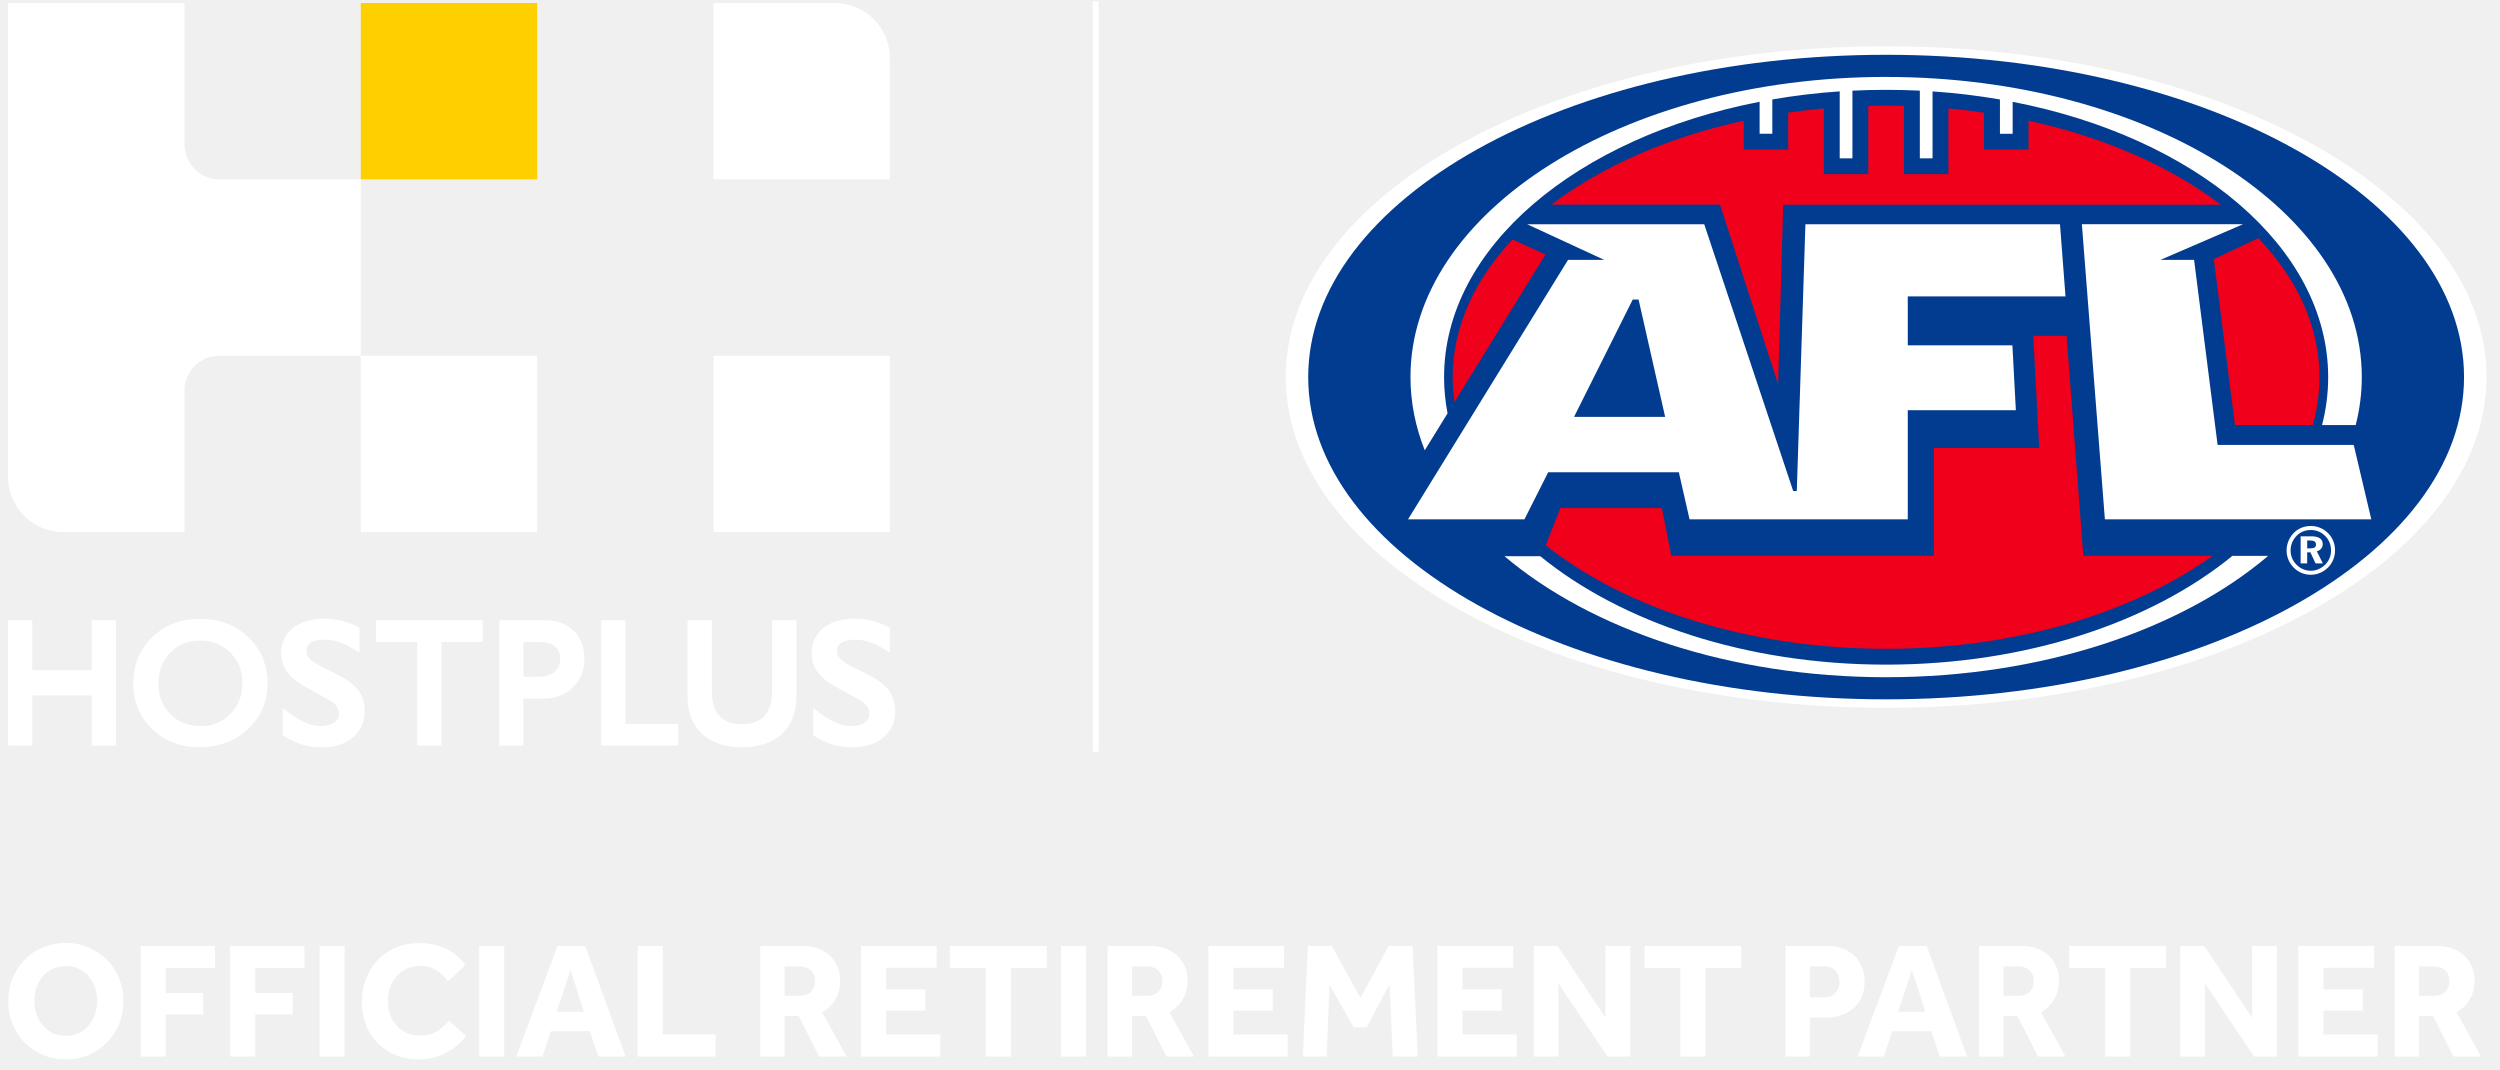
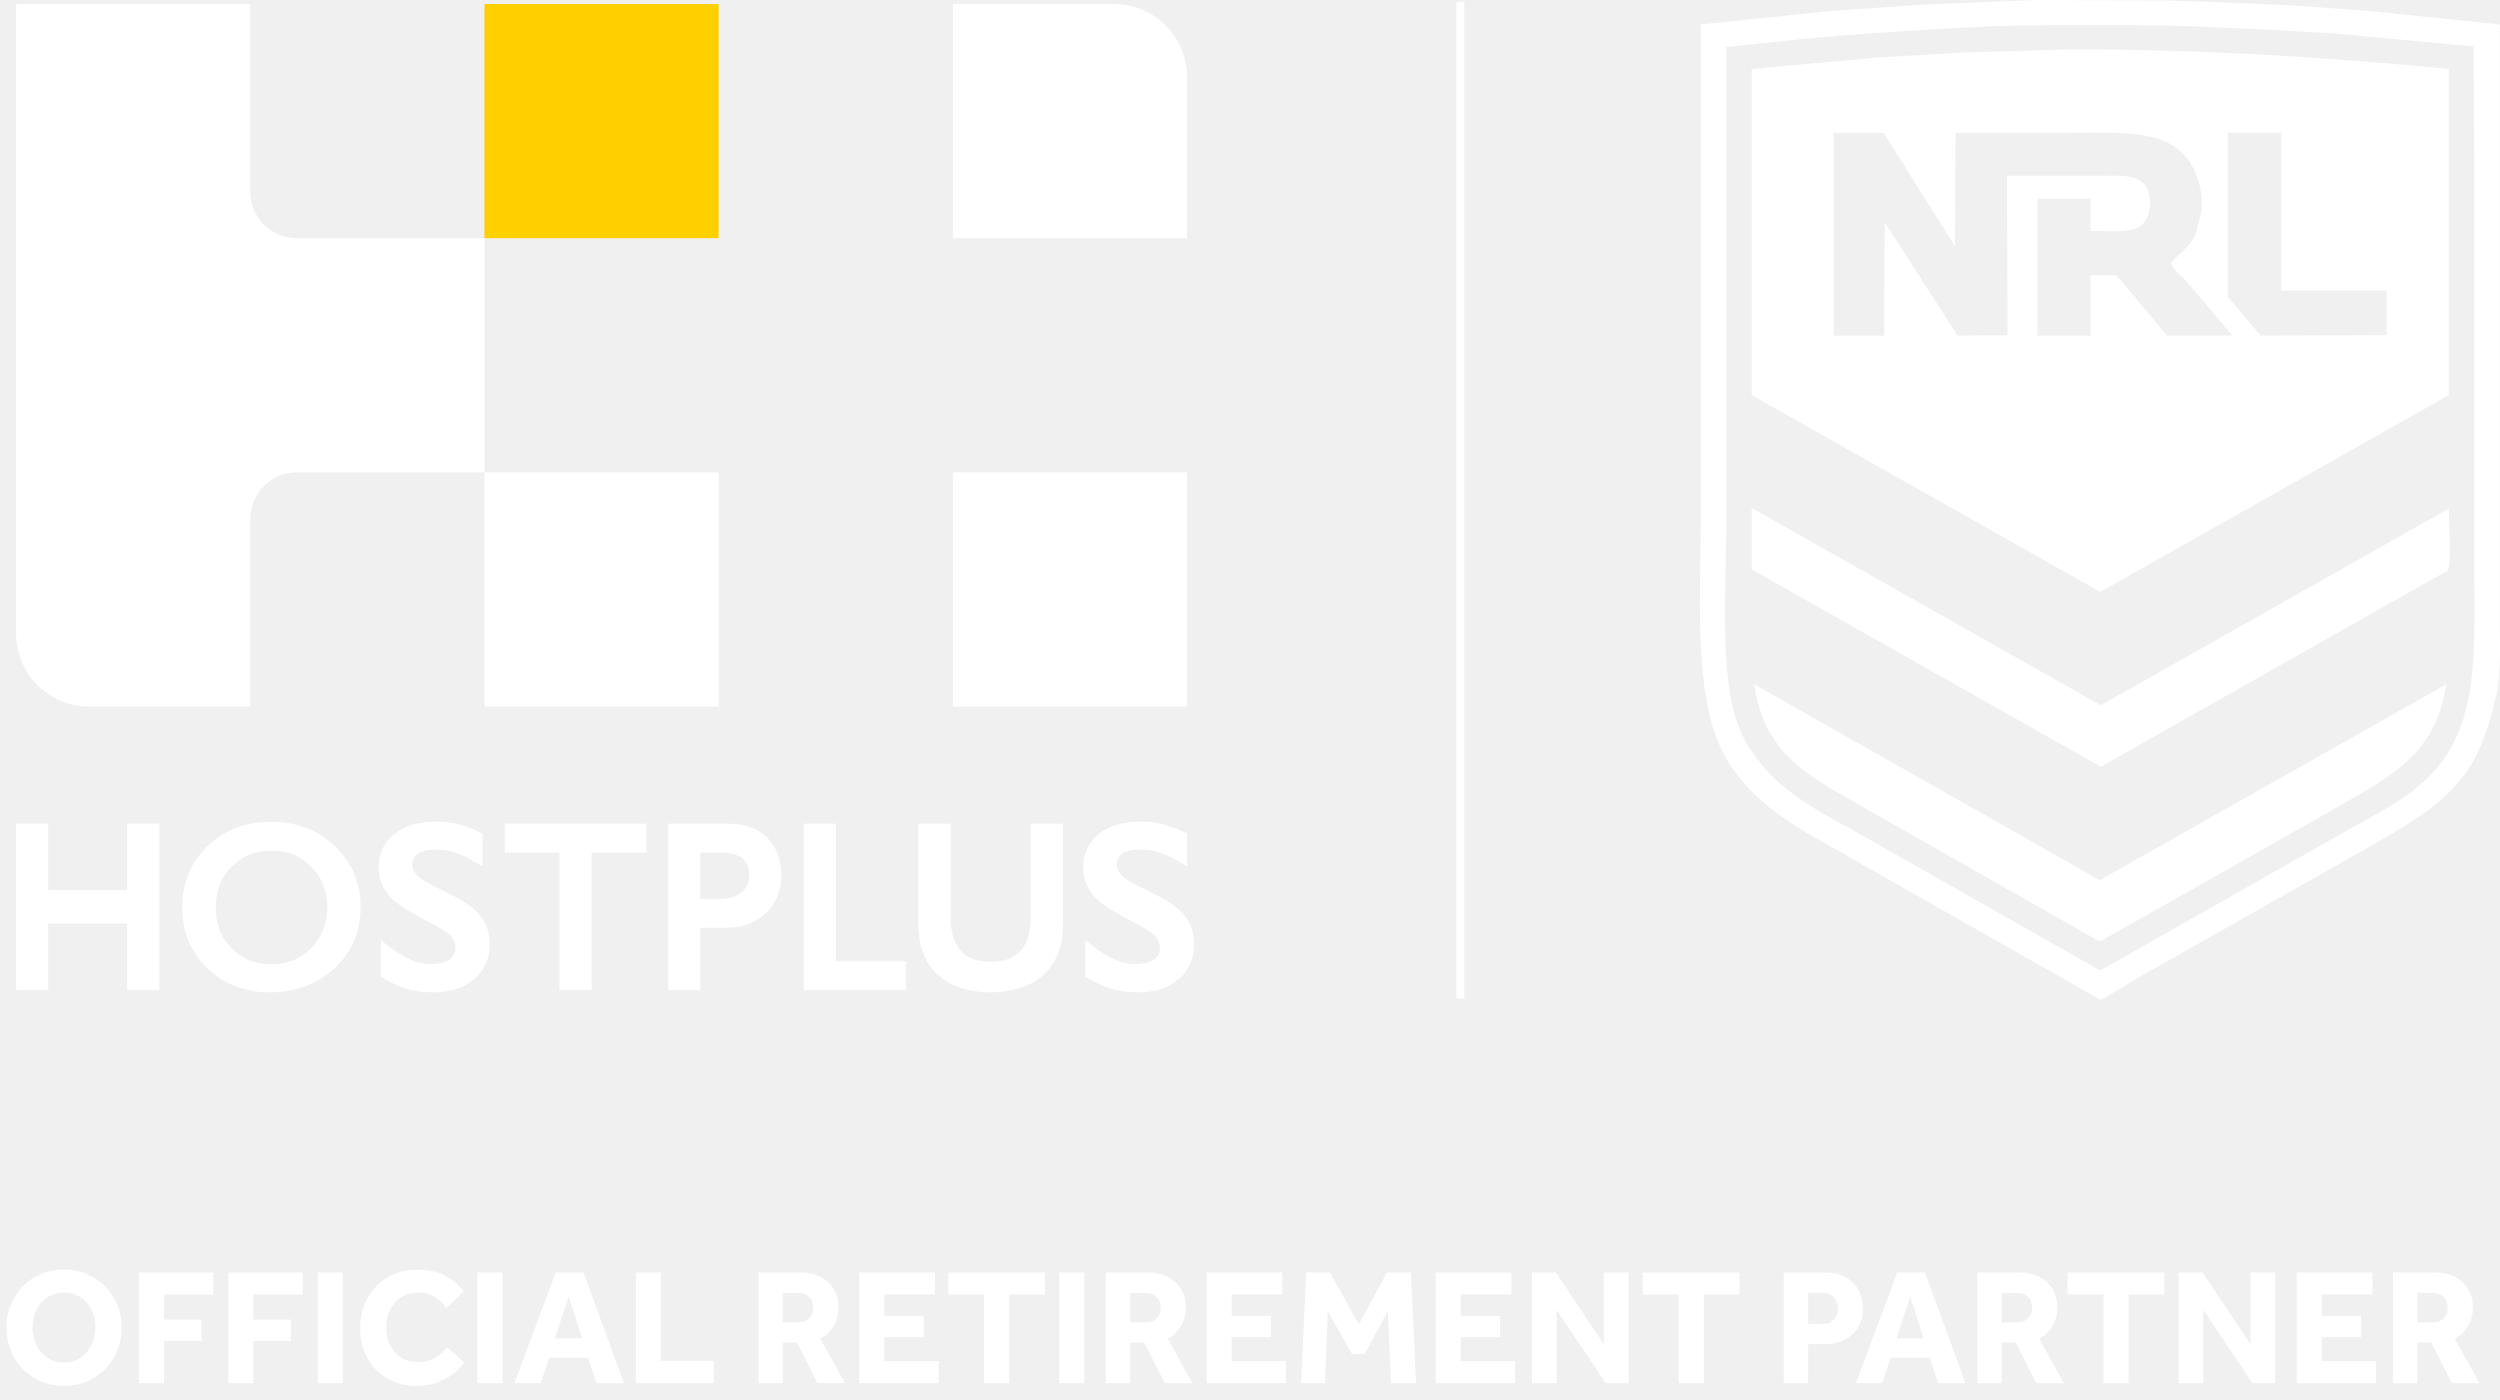
- <svg xmlns="http://www.w3.org/2000/svg" width="166" height="71" viewBox="0 0 166 71" fill="none">
-   <path d="M59.087 3.856V11.909H47.377V0.199H55.431C57.448 0.199 59.087 1.838 59.087 3.856Z" fill="white" />
-   <path d="M59.087 23.619H47.377V35.329H59.087V23.619Z" fill="white" />
-   <path d="M35.667 0.199H23.957V11.909H35.667V0.199Z" fill="#FFD000" />
-   <path d="M12.247 9.585V0.199H0.537V31.673C0.537 33.691 2.176 35.33 4.193 35.33H12.247V25.944C12.247 24.66 13.287 23.619 14.571 23.619H23.957V11.909H14.571C13.287 11.909 12.247 10.869 12.247 9.585Z" fill="white" />
-   <path d="M35.667 23.619H23.957V35.329H35.667V23.619Z" fill="white" />
-   <path d="M13.303 48.214C12.499 48.214 11.845 47.954 11.309 47.41C10.781 46.874 10.521 46.212 10.521 45.393C10.521 44.573 10.773 43.872 11.309 43.336C11.837 42.792 12.507 42.532 13.334 42.532C14.122 42.532 14.768 42.8 15.304 43.344C15.84 43.888 16.1 44.542 16.1 45.346C16.1 46.149 15.84 46.843 15.304 47.395C14.768 47.946 14.114 48.214 13.303 48.214ZM16.479 42.304C15.627 41.492 14.556 41.09 13.287 41.09C12.018 41.09 10.947 41.5 10.111 42.304C9.276 43.115 8.85 44.156 8.85 45.385C8.85 46.614 9.276 47.607 10.103 48.411C10.931 49.207 11.987 49.617 13.224 49.617C14.461 49.617 15.604 49.215 16.463 48.411C17.322 47.607 17.763 46.583 17.763 45.361C17.763 44.14 17.329 43.115 16.479 42.304ZM51.27 41.185V45.842C51.27 47.174 50.758 48.088 49.268 48.088C47.779 48.088 47.267 47.174 47.267 45.842V41.185H45.651V46.189C45.651 48.647 47.314 49.617 49.268 49.617C51.223 49.617 52.885 48.655 52.885 46.189V41.185H51.27ZM41.53 41.185V48.064H45.029V49.506H39.922V41.185H41.53ZM35.722 44.944C36.518 44.944 37.196 44.573 37.196 43.785C37.196 42.997 36.739 42.627 35.722 42.627H34.753V44.944H35.722ZM36.179 41.185C37.929 41.185 38.803 42.319 38.803 43.777C38.803 45.235 37.716 46.386 36.116 46.386H34.753V49.506H33.145V41.185H36.179ZM32.05 41.185V42.627H29.315V49.506H27.708V42.627H24.973V41.185H32.05ZM56.747 41.075C57.558 41.075 58.339 41.279 59.087 41.681V43.32C58.22 42.8 57.645 42.477 56.77 42.477C55.896 42.477 55.596 42.777 55.573 43.186C55.549 43.502 55.746 43.77 56.164 44.038C56.282 44.116 56.723 44.345 57.511 44.731C58.181 45.062 58.685 45.409 58.985 45.803C59.284 46.197 59.442 46.669 59.442 47.221C59.442 47.938 59.182 48.514 58.669 48.955C58.157 49.396 57.487 49.617 56.668 49.617C56.14 49.617 55.675 49.562 55.297 49.443C54.911 49.325 54.485 49.128 54.004 48.837V47.008C54.895 47.749 55.706 48.206 56.495 48.206C57.235 48.206 57.732 47.922 57.732 47.418C57.732 47.079 57.574 46.772 57.164 46.528C56.825 46.323 56.376 46.094 55.848 45.803C55.218 45.456 54.706 45.141 54.383 44.739C54.06 44.337 53.894 43.896 53.894 43.376C53.894 42.674 54.154 42.123 54.674 41.705C55.194 41.287 55.88 41.082 56.739 41.082M21.522 41.075C22.334 41.075 23.114 41.279 23.862 41.681V43.32C23.003 42.8 22.42 42.477 21.546 42.477C20.671 42.477 20.371 42.777 20.348 43.186C20.324 43.502 20.521 43.77 20.939 44.038C21.057 44.116 21.498 44.345 22.286 44.731C22.956 45.062 23.46 45.409 23.768 45.803C24.067 46.197 24.217 46.669 24.217 47.221C24.217 47.938 23.957 48.514 23.445 48.955C22.932 49.396 22.263 49.617 21.443 49.617C20.907 49.617 20.45 49.562 20.072 49.443C19.694 49.325 19.26 49.128 18.779 48.837V47.008C19.67 47.749 20.482 48.206 21.27 48.206C22.01 48.206 22.507 47.922 22.507 47.418C22.507 47.079 22.357 46.772 21.939 46.528C21.601 46.323 21.151 46.094 20.623 45.803C19.993 45.456 19.481 45.141 19.158 44.739C18.835 44.337 18.669 43.896 18.669 43.376C18.669 42.674 18.929 42.123 19.449 41.705C19.969 41.287 20.655 41.082 21.514 41.082M2.144 41.185V44.502H6.092V41.185H7.7V49.506H6.092V46.181H2.144V49.506H0.537V41.185H2.144Z" fill="white" />
-   <line x1="72.752" y1="0.085" x2="72.752" y2="49.915" stroke="white" stroke-width="0.399" />
-   <g clip-path="url(#clip0_15675_25384)">
-     <path d="M125.238 46.998C147.254 46.998 165.102 37.165 165.102 25.036C165.102 12.907 147.254 3.075 125.238 3.075C103.221 3.075 85.373 12.907 85.373 25.036C85.373 37.165 103.221 46.998 125.238 46.998Z" fill="white" />
-     <path d="M86.865 25.036C86.865 13.218 104.045 3.638 125.238 3.638C146.431 3.638 163.612 13.218 163.612 25.036C163.612 36.855 146.431 46.436 125.238 46.436C104.045 46.436 86.865 36.855 86.865 25.036Z" fill="#023C91" />
-     <path d="M128.412 36.904H110.975L110.346 33.735H103.611L102.635 36.207C107.904 40.393 116.069 43.081 125.237 43.081C133.881 43.081 141.632 40.691 146.907 36.909H138.333L137.222 22.301H135.009L135.403 29.749H128.412V36.903V36.904Z" fill="#F0001B" />
-     <path d="M103.022 13.586H114.209L118.068 25.515L118.404 13.593H147.461C144.136 11.063 139.732 9.112 134.692 8.013V9.937H131.739V7.48C130.961 7.367 130.173 7.275 129.373 7.201V11.564H126.421V7.033C126.027 7.023 125.634 7.016 125.238 7.016C124.842 7.016 124.448 7.023 124.056 7.033V11.564H121.103V7.201C120.304 7.275 119.515 7.366 118.737 7.48V9.937H115.784V8.013C110.747 9.112 106.348 11.059 103.023 13.586H103.022Z" fill="#F0001B" />
-     <path d="M146.998 17.208L148.4 28.222H153.567C153.861 27.193 154.013 26.132 154.013 25.048C154.013 21.672 152.532 18.514 149.956 15.812L146.998 17.207V17.208Z" fill="#F0001B" />
-     <path d="M102.62 16.902L100.432 15.902C97.909 18.584 96.46 21.71 96.46 25.048C96.46 25.604 96.501 26.151 96.579 26.695L102.619 16.902H102.62Z" fill="#F0001B" />
-     <path d="M157.456 34.485H139.765L138.236 14.886H148.94L143.452 17.256H145.687L147.249 29.545H156.289L157.454 34.485H157.456ZM133.623 22.929L133.853 27.238H126.676V34.484H112.186L111.475 31.358H102.8L101.222 34.484H93.493L104.119 17.253H106.514L101.403 14.89H113.161L119.068 32.603H119.307L119.88 14.89H136.783L137.149 19.683H126.676V22.929H133.623Z" fill="white" />
-     <path d="M108.801 19.887H108.414L104.517 27.679H110.565L108.801 19.887Z" fill="#023C91" />
-     <path d="M125.238 5.107C107.795 5.107 93.656 14.029 93.656 25.036C93.656 26.714 93.985 28.343 94.604 29.9L96.117 27.447C95.966 26.662 95.886 25.86 95.886 25.048C95.886 16.406 104.721 9.108 116.838 6.758V8.881H117.682V6.603C119.132 6.352 120.627 6.17 122.157 6.067V10.512H123.001V6.019C123.74 5.983 124.485 5.965 125.239 5.965C125.993 5.965 126.738 5.983 127.477 6.019V10.514H128.321V6.069C129.851 6.172 131.345 6.353 132.796 6.605V8.883H133.64V6.761C145.756 9.109 154.591 16.408 154.591 25.05C154.591 26.132 154.449 27.192 154.185 28.224H156.419C156.683 27.187 156.823 26.124 156.823 25.039C156.823 14.031 142.682 5.109 125.24 5.109L125.238 5.107Z" fill="white" />
-     <path d="M125.238 44.132C115.938 44.132 107.651 41.319 102.273 36.932H99.897C105.653 41.808 114.861 44.967 125.239 44.967C135.616 44.967 144.851 41.799 150.607 36.909H148.232C142.855 41.309 134.554 44.132 125.239 44.132H125.238Z" fill="white" />
-     <path d="M153.434 35.192C153.808 35.192 154.137 35.329 154.399 35.594C154.651 35.852 154.781 36.18 154.781 36.566C154.781 36.914 154.638 37.255 154.387 37.501C154.12 37.755 153.782 37.899 153.43 37.899C153.078 37.899 152.735 37.751 152.478 37.487C152.227 37.232 152.095 36.897 152.095 36.54C152.095 36.183 152.241 35.835 152.5 35.572C152.752 35.321 153.069 35.193 153.434 35.193V35.192ZM153.429 34.925C152.848 34.925 152.35 35.215 152.064 35.7C151.905 35.974 151.828 36.255 151.828 36.545C151.828 36.964 151.988 37.365 152.288 37.675C152.597 37.992 152.999 38.164 153.429 38.164C153.859 38.164 154.257 38 154.572 37.692C154.878 37.392 155.046 36.99 155.046 36.544C155.046 36.097 154.886 35.708 154.59 35.407C154.281 35.093 153.875 34.924 153.43 34.924L153.429 34.925ZM152.763 35.611V37.41H153.196V36.673H153.41L153.752 37.41H154.237L153.837 36.605C154.081 36.544 154.228 36.366 154.228 36.129C154.228 35.785 153.974 35.611 153.462 35.611H152.761H152.763ZM153.197 35.888H153.388C153.651 35.888 153.781 35.968 153.781 36.157C153.781 36.335 153.66 36.412 153.411 36.412H153.197V35.889V35.888Z" fill="white" />
-   </g>
-   <path d="M4.37 70.342C3.827 70.342 3.324 70.247 2.861 70.056C2.398 69.858 1.991 69.582 1.638 69.23C1.293 68.877 1.025 68.466 0.834 67.996C0.643 67.526 0.548 67.019 0.548 66.476C0.548 65.925 0.643 65.418 0.834 64.956C1.025 64.486 1.293 64.075 1.638 63.722C1.984 63.369 2.387 63.098 2.85 62.907C3.32 62.709 3.827 62.609 4.37 62.609C4.914 62.609 5.417 62.709 5.879 62.907C6.342 63.098 6.746 63.369 7.091 63.722C7.444 64.075 7.715 64.486 7.906 64.956C8.097 65.418 8.193 65.925 8.193 66.476C8.193 67.019 8.097 67.526 7.906 67.996C7.715 68.466 7.444 68.877 7.091 69.23C6.746 69.582 6.342 69.858 5.879 70.056C5.417 70.247 4.914 70.342 4.37 70.342ZM4.37 68.778C4.804 68.778 5.174 68.672 5.483 68.459C5.799 68.246 6.037 67.963 6.199 67.611C6.368 67.258 6.452 66.873 6.452 66.454C6.452 66.035 6.368 65.653 6.199 65.308C6.037 64.956 5.799 64.677 5.483 64.471C5.174 64.258 4.804 64.152 4.37 64.152C3.937 64.152 3.562 64.258 3.247 64.471C2.938 64.677 2.7 64.956 2.531 65.308C2.362 65.653 2.277 66.035 2.277 66.454C2.277 66.873 2.362 67.258 2.531 67.611C2.7 67.963 2.938 68.246 3.247 68.459C3.562 68.672 3.937 68.778 4.37 68.778ZM9.343 70.155V62.808H14.278V64.273H11.007V65.936H13.496V67.357H11.007V70.155H9.343ZM15.282 70.155V62.808H20.217V64.273H16.945V65.936H19.435V67.357H16.945V70.155H15.282ZM21.22 70.155V62.808H22.883V70.155H21.22ZM29.815 67.765L30.95 68.8C30.744 69.079 30.48 69.336 30.156 69.571C29.84 69.806 29.484 69.994 29.088 70.133C28.691 70.273 28.265 70.342 27.81 70.342C27.068 70.342 26.411 70.177 25.838 69.847C25.273 69.516 24.828 69.065 24.505 68.492C24.189 67.912 24.032 67.251 24.032 66.509C24.032 65.966 24.123 65.459 24.307 64.989C24.491 64.511 24.748 64.097 25.078 63.744C25.416 63.392 25.816 63.116 26.279 62.918C26.749 62.719 27.267 62.62 27.832 62.62C28.508 62.62 29.102 62.745 29.617 62.995C30.131 63.245 30.557 63.604 30.894 64.075L29.76 65.165C29.54 64.857 29.279 64.611 28.978 64.427C28.677 64.236 28.317 64.141 27.898 64.141C27.457 64.141 27.076 64.247 26.753 64.46C26.437 64.666 26.191 64.945 26.014 65.297C25.846 65.65 25.761 66.039 25.761 66.465C25.761 66.898 25.846 67.287 26.014 67.632C26.191 67.978 26.437 68.253 26.753 68.459C27.068 68.657 27.439 68.756 27.865 68.756C28.218 68.756 28.511 68.708 28.746 68.613C28.981 68.517 29.18 68.396 29.341 68.249C29.51 68.095 29.668 67.934 29.815 67.765ZM31.816 70.155V62.808H33.479V70.155H31.816ZM34.275 70.155L37.018 62.808H38.858L41.546 70.155H39.728L39.166 68.47H36.578L36.016 70.155H34.275ZM36.963 67.181H38.77L37.877 64.405L36.963 67.181ZM42.337 70.155V62.808H44V68.679H47.514V70.155H42.337ZM50.48 70.155V62.808H53.212C53.785 62.808 54.263 62.914 54.644 63.127C55.026 63.333 55.313 63.612 55.504 63.964C55.694 64.309 55.79 64.691 55.79 65.11C55.79 65.58 55.684 65.995 55.471 66.355C55.265 66.715 54.971 67.001 54.589 67.214L56.22 70.155H54.391L53.025 67.456H52.1V70.155H50.48ZM52.1 66.123H53.124C53.433 66.123 53.675 66.032 53.851 65.848C54.028 65.664 54.116 65.433 54.116 65.154C54.116 64.853 54.024 64.614 53.84 64.438C53.664 64.262 53.425 64.174 53.124 64.174H52.1V66.123ZM57.172 70.155V62.808H62.195V64.262H58.835V65.694H61.446V67.104H58.835V68.69H62.437V70.155H57.172ZM65.456 70.155V64.273H63.077V62.808H69.499V64.273H67.131V70.155H65.456ZM70.447 70.155V62.808H72.11V70.155H70.447ZM73.545 70.155V62.808H76.277C76.849 62.808 77.327 62.914 77.709 63.127C78.091 63.333 78.377 63.612 78.568 63.964C78.759 64.309 78.854 64.691 78.854 65.11C78.854 65.58 78.748 65.995 78.535 66.355C78.329 66.715 78.035 67.001 77.653 67.214L79.284 70.155H77.455L76.089 67.456H75.164V70.155H73.545ZM75.164 66.123H76.188C76.497 66.123 76.739 66.032 76.915 65.848C77.092 65.664 77.18 65.433 77.18 65.154C77.18 64.853 77.088 64.614 76.904 64.438C76.728 64.262 76.49 64.174 76.188 64.174H75.164V66.123ZM80.236 70.155V62.808H85.259V64.262H81.899V65.694H84.51V67.104H81.899V68.69H85.501V70.155H80.236ZM86.505 70.155L86.846 62.808H88.421L90.338 66.256L92.211 62.808H93.797L94.139 70.155H92.475L92.266 65.352L90.746 68.216H89.886L88.278 65.385L88.091 70.155H86.505ZM95.447 70.155V62.808H100.47V64.262H97.111V65.694H99.721V67.104H97.111V68.69H100.713V70.155H95.447ZM101.837 70.155V62.808H103.423L106.607 67.578V62.808H108.248V70.155H106.739L103.478 65.297V70.155H101.837ZM111.574 70.155V64.273H109.195V62.808H115.617V64.273H113.248V70.155H111.574ZM118.554 70.155V62.808H121.231C121.841 62.808 122.333 62.922 122.707 63.149C123.089 63.369 123.368 63.66 123.544 64.019C123.721 64.379 123.809 64.765 123.809 65.176C123.809 65.697 123.691 66.138 123.456 66.498C123.221 66.85 122.913 67.118 122.531 67.302C122.157 67.478 121.749 67.566 121.308 67.566H120.174V70.155H118.554ZM120.174 66.222H121.143C121.444 66.222 121.687 66.127 121.87 65.936C122.054 65.745 122.145 65.503 122.145 65.209C122.145 64.901 122.054 64.651 121.87 64.46C121.687 64.262 121.44 64.163 121.132 64.163H120.174V66.222ZM123.348 70.155L126.091 62.808H127.931L130.618 70.155H128.801L128.239 68.47H125.65L125.089 70.155H123.348ZM126.036 67.181H127.842L126.95 64.405L126.036 67.181ZM131.41 70.155V62.808H134.142C134.714 62.808 135.192 62.914 135.574 63.127C135.956 63.333 136.242 63.612 136.433 63.964C136.624 64.309 136.719 64.691 136.719 65.11C136.719 65.58 136.613 65.995 136.4 66.355C136.194 66.715 135.9 67.001 135.519 67.214L137.149 70.155H135.32L133.954 67.456H133.029V70.155H131.41ZM133.029 66.123H134.053C134.362 66.123 134.604 66.032 134.78 65.848C134.957 65.664 135.045 65.433 135.045 65.154C135.045 64.853 134.953 64.614 134.769 64.438C134.593 64.262 134.355 64.174 134.053 64.174H133.029V66.123ZM139.78 70.155V64.273H137.401V62.808H143.823V64.273H141.455V70.155H139.78ZM144.771 70.155V62.808H146.357L149.54 67.578V62.808H151.182V70.155H149.673L146.412 65.297V70.155H144.771ZM152.613 70.155V62.808H157.636V64.262H154.276V65.694H156.887V67.104H154.276V68.69H157.878V70.155H152.613ZM159.003 70.155V62.808H161.735C162.308 62.808 162.785 62.914 163.167 63.127C163.549 63.333 163.835 63.612 164.026 63.964C164.217 64.309 164.312 64.691 164.312 65.11C164.312 65.58 164.206 65.995 163.993 66.355C163.787 66.715 163.494 67.001 163.112 67.214L164.742 70.155H162.913L161.547 67.456H160.622V70.155H159.003ZM160.622 66.123H161.647C161.955 66.123 162.197 66.032 162.374 65.848C162.55 65.664 162.638 65.433 162.638 65.154C162.638 64.853 162.546 64.614 162.363 64.438C162.186 64.262 161.948 64.174 161.647 64.174H160.622V66.123Z" fill="white" />
-   <defs>
-     <clipPath id="clip0_15675_25384">
-       <rect width="79.728" height="44.017" fill="white" transform="translate(85.373 3.07477)" />
-     </clipPath>
-   </defs>
+ <svg xmlns="http://www.w3.org/2000/svg" width="125" height="70" viewBox="0 0 125 70" fill="none">
+   <path d="M59.352 3.856V11.91H47.642V0.2H55.696C57.713 0.2 59.352 1.839 59.352 3.856Z" fill="white" />
+   <path d="M59.352 23.62H47.642V35.33H59.352V23.62Z" fill="white" />
+   <path d="M35.932 0.2H24.222V11.91H35.932V0.2Z" fill="#FFD000" />
+   <path d="M12.512 9.585V0.2H0.802V31.674C0.802 33.691 2.441 35.33 4.458 35.33H12.512V25.945C12.512 24.66 13.552 23.62 14.836 23.62H24.222V11.91H14.836C13.552 11.91 12.512 10.87 12.512 9.585Z" fill="white" />
+   <path d="M35.932 23.62H24.222V35.33H35.932V23.62Z" fill="white" />
+   <path d="M13.568 48.215C12.764 48.215 12.11 47.955 11.574 47.411C11.046 46.875 10.786 46.213 10.786 45.394C10.786 44.574 11.038 43.873 11.574 43.337C12.102 42.793 12.772 42.533 13.599 42.533C14.387 42.533 15.033 42.801 15.569 43.345C16.105 43.889 16.365 44.542 16.365 45.346C16.365 46.15 16.105 46.844 15.569 47.395C15.033 47.947 14.379 48.215 13.568 48.215ZM16.743 42.304C15.892 41.493 14.821 41.091 13.552 41.091C12.283 41.091 11.211 41.501 10.376 42.304C9.541 43.116 9.115 44.156 9.115 45.386C9.115 46.615 9.541 47.608 10.368 48.412C11.196 49.208 12.252 49.617 13.489 49.617C14.726 49.617 15.869 49.215 16.728 48.412C17.587 47.608 18.028 46.584 18.028 45.362C18.028 44.141 17.594 43.116 16.743 42.304ZM51.535 41.185V45.843C51.535 47.175 51.023 48.089 49.533 48.089C48.044 48.089 47.532 47.175 47.532 45.843V41.185H45.916V46.19C45.916 48.648 47.579 49.617 49.533 49.617C51.488 49.617 53.15 48.656 53.15 46.19V41.185H51.535ZM41.795 41.185V48.065H45.294V49.507H40.187V41.185H41.795ZM35.987 44.944C36.783 44.944 37.461 44.574 37.461 43.786C37.461 42.998 37.004 42.628 35.987 42.628H35.018V44.944H35.987ZM36.444 41.185C38.194 41.185 39.068 42.32 39.068 43.778C39.068 45.236 37.981 46.386 36.381 46.386H35.018V49.507H33.41V41.185H36.444ZM32.315 41.185V42.628H29.58V49.507H27.973V42.628H25.238V41.185H32.315ZM57.012 41.075C57.823 41.075 58.603 41.28 59.352 41.682V43.321C58.485 42.801 57.91 42.478 57.035 42.478C56.161 42.478 55.861 42.777 55.837 43.187C55.814 43.502 56.011 43.77 56.428 44.038C56.547 44.117 56.988 44.346 57.776 44.732C58.446 45.063 58.95 45.409 59.25 45.803C59.549 46.197 59.707 46.67 59.707 47.222C59.707 47.939 59.447 48.514 58.934 48.956C58.422 49.397 57.752 49.617 56.933 49.617C56.405 49.617 55.94 49.562 55.562 49.444C55.175 49.326 54.75 49.129 54.269 48.837V47.009C55.16 47.75 55.971 48.207 56.76 48.207C57.5 48.207 57.997 47.923 57.997 47.419C57.997 47.08 57.839 46.773 57.429 46.528C57.09 46.324 56.641 46.095 56.113 45.803C55.483 45.457 54.971 45.141 54.648 44.739C54.325 44.338 54.159 43.896 54.159 43.376C54.159 42.675 54.419 42.123 54.939 41.706C55.459 41.288 56.145 41.083 57.004 41.083M21.787 41.075C22.598 41.075 23.379 41.28 24.127 41.682V43.321C23.268 42.801 22.685 42.478 21.81 42.478C20.936 42.478 20.636 42.777 20.613 43.187C20.589 43.502 20.786 43.77 21.204 44.038C21.322 44.117 21.763 44.346 22.551 44.732C23.221 45.063 23.725 45.409 24.033 45.803C24.332 46.197 24.482 46.67 24.482 47.222C24.482 47.939 24.222 48.514 23.709 48.956C23.197 49.397 22.527 49.617 21.708 49.617C21.172 49.617 20.715 49.562 20.337 49.444C19.959 49.326 19.525 49.129 19.044 48.837V47.009C19.935 47.75 20.747 48.207 21.535 48.207C22.275 48.207 22.772 47.923 22.772 47.419C22.772 47.08 22.622 46.773 22.204 46.528C21.866 46.324 21.416 46.095 20.888 45.803C20.258 45.457 19.746 45.141 19.423 44.739C19.1 44.338 18.934 43.896 18.934 43.376C18.934 42.675 19.194 42.123 19.714 41.706C20.234 41.288 20.92 41.083 21.779 41.083M2.409 41.185V44.503H6.357V41.185H7.965V49.507H6.357V46.182H2.409V49.507H0.802V41.185H2.409Z" fill="white" />
+   <line x1="73.017" y1="0.086" x2="73.017" y2="49.916" stroke="white" stroke-width="0.399" />
+   <path d="M3.202 69.298C2.793 69.298 2.414 69.226 2.066 69.082C1.717 68.933 1.41 68.725 1.145 68.46C0.885 68.194 0.683 67.885 0.539 67.531C0.395 67.177 0.324 66.795 0.324 66.386C0.324 65.971 0.395 65.59 0.539 65.241C0.683 64.887 0.885 64.578 1.145 64.312C1.405 64.047 1.709 63.842 2.057 63.698C2.411 63.549 2.793 63.474 3.202 63.474C3.611 63.474 3.99 63.549 4.338 63.698C4.687 63.842 4.991 64.047 5.251 64.312C5.516 64.578 5.721 64.887 5.865 65.241C6.009 65.59 6.081 65.971 6.081 66.386C6.081 66.795 6.009 67.177 5.865 67.531C5.721 67.885 5.516 68.194 5.251 68.46C4.991 68.725 4.687 68.933 4.338 69.082C3.99 69.226 3.611 69.298 3.202 69.298ZM3.202 68.12C3.528 68.12 3.808 68.039 4.04 67.879C4.278 67.719 4.457 67.506 4.579 67.24C4.706 66.975 4.77 66.684 4.77 66.369C4.77 66.054 4.706 65.766 4.579 65.507C4.457 65.241 4.278 65.031 4.04 64.876C3.808 64.716 3.528 64.636 3.202 64.636C2.876 64.636 2.594 64.716 2.356 64.876C2.124 65.031 1.944 65.241 1.817 65.507C1.69 65.766 1.626 66.054 1.626 66.369C1.626 66.684 1.69 66.975 1.817 67.24C1.944 67.506 2.124 67.719 2.356 67.879C2.594 68.039 2.876 68.12 3.202 68.12ZM6.947 69.157V63.623H10.663V64.727H8.2V65.979H10.075V67.049H8.2V69.157H6.947ZM11.419 69.157V63.623H15.135V64.727H12.671V65.979H14.546V67.049H12.671V69.157H11.419ZM15.891 69.157V63.623H17.143V69.157H15.891ZM22.363 67.356L23.218 68.136C23.063 68.346 22.864 68.54 22.62 68.717C22.382 68.894 22.114 69.035 21.816 69.14C21.517 69.245 21.196 69.298 20.853 69.298C20.295 69.298 19.8 69.173 19.368 68.924C18.943 68.675 18.608 68.335 18.365 67.904C18.127 67.467 18.008 66.969 18.008 66.411C18.008 66.001 18.077 65.62 18.215 65.266C18.354 64.906 18.547 64.594 18.796 64.329C19.05 64.063 19.352 63.856 19.7 63.706C20.054 63.557 20.444 63.483 20.87 63.483C21.379 63.483 21.827 63.577 22.214 63.764C22.601 63.953 22.922 64.224 23.176 64.578L22.322 65.399C22.156 65.166 21.959 64.981 21.733 64.843C21.506 64.699 21.235 64.627 20.92 64.627C20.588 64.627 20.3 64.707 20.057 64.868C19.819 65.023 19.634 65.233 19.501 65.498C19.374 65.764 19.31 66.057 19.31 66.378C19.31 66.704 19.374 66.997 19.501 67.257C19.634 67.517 19.819 67.724 20.057 67.879C20.295 68.028 20.574 68.103 20.895 68.103C21.16 68.103 21.381 68.067 21.558 67.995C21.735 67.923 21.885 67.832 22.006 67.721C22.134 67.605 22.253 67.484 22.363 67.356ZM23.87 69.157V63.623H25.123V69.157H23.87ZM25.722 69.157L27.788 63.623H29.173L31.197 69.157H29.828L29.405 67.887H27.456L27.033 69.157H25.722ZM27.746 66.917H29.107L28.435 64.826L27.746 66.917ZM31.793 69.157V63.623H33.045V68.045H35.692V69.157H31.793ZM37.925 69.157V63.623H39.983C40.414 63.623 40.773 63.704 41.061 63.864C41.349 64.019 41.564 64.229 41.708 64.495C41.852 64.754 41.924 65.042 41.924 65.357C41.924 65.711 41.843 66.024 41.683 66.295C41.528 66.566 41.307 66.781 41.02 66.942L42.247 69.157H40.87L39.842 67.124H39.145V69.157H37.925ZM39.145 66.12H39.916C40.148 66.12 40.331 66.051 40.464 65.913C40.596 65.775 40.663 65.601 40.663 65.39C40.663 65.164 40.594 64.984 40.455 64.851C40.323 64.719 40.143 64.652 39.916 64.652H39.145V66.12ZM42.964 69.157V63.623H46.747V64.719H44.217V65.797H46.183V66.859H44.217V68.053H46.929V69.157H42.964ZM49.203 69.157V64.727H47.411V63.623H52.247V64.727H50.464V69.157H49.203ZM52.961 69.157V63.623H54.213V69.157H52.961ZM55.294 69.157V63.623H57.351C57.782 63.623 58.142 63.704 58.429 63.864C58.717 64.019 58.933 64.229 59.077 64.495C59.22 64.754 59.292 65.042 59.292 65.357C59.292 65.711 59.212 66.024 59.052 66.295C58.897 66.566 58.676 66.781 58.388 66.942L59.616 69.157H58.239L57.21 67.124H56.513V69.157H55.294ZM56.513 66.12H57.285C57.517 66.12 57.7 66.051 57.832 65.913C57.965 65.775 58.031 65.601 58.031 65.39C58.031 65.164 57.962 64.984 57.824 64.851C57.691 64.719 57.511 64.652 57.285 64.652H56.513V66.12ZM60.333 69.157V63.623H64.115V64.719H61.585V65.797H63.551V66.859H61.585V68.053H64.298V69.157H60.333ZM65.053 69.157L65.311 63.623H66.497L67.94 66.22L69.35 63.623H70.545L70.802 69.157H69.549L69.392 65.54L68.247 67.697H67.6L66.389 65.565L66.248 69.157H65.053ZM71.787 69.157V63.623H75.57V64.719H73.04V65.797H75.006V66.859H73.04V68.053H75.753V69.157H71.787ZM76.599 69.157V63.623H77.794L80.191 67.215V63.623H81.427V69.157H80.291L77.835 65.498V69.157H76.599ZM83.932 69.157V64.727H82.14V63.623H86.976V64.727H85.193V69.157H83.932ZM89.188 69.157V63.623H91.204C91.663 63.623 92.034 63.709 92.316 63.881C92.603 64.047 92.814 64.265 92.946 64.536C93.079 64.807 93.145 65.097 93.145 65.407C93.145 65.8 93.057 66.132 92.88 66.403C92.703 66.668 92.471 66.87 92.183 67.008C91.901 67.141 91.594 67.207 91.262 67.207H90.408V69.157H89.188ZM90.408 66.195H91.138C91.365 66.195 91.547 66.123 91.685 65.979C91.823 65.836 91.893 65.653 91.893 65.432C91.893 65.2 91.823 65.012 91.685 64.868C91.547 64.719 91.362 64.644 91.129 64.644H90.408V66.195ZM92.798 69.157L94.864 63.623H96.249L98.273 69.157H96.904L96.481 67.887H94.532L94.109 69.157H92.798ZM94.822 66.917H96.183L95.511 64.826L94.822 66.917ZM98.869 69.157V63.623H100.926C101.358 63.623 101.717 63.704 102.005 63.864C102.292 64.019 102.508 64.229 102.652 64.495C102.796 64.754 102.867 65.042 102.867 65.357C102.867 65.711 102.787 66.024 102.627 66.295C102.472 66.566 102.251 66.781 101.963 66.942L103.191 69.157H101.814L100.785 67.124H100.088V69.157H98.869ZM100.088 66.12H100.86C101.092 66.12 101.275 66.051 101.407 65.913C101.54 65.775 101.607 65.601 101.607 65.39C101.607 65.164 101.537 64.984 101.399 64.851C101.266 64.719 101.087 64.652 100.86 64.652H100.088V66.12ZM105.173 69.157V64.727H103.381V63.623H108.217V64.727H106.434V69.157H105.173ZM108.93 69.157V63.623H110.125L112.522 67.215V63.623H113.758V69.157H112.622L110.167 65.498V69.157H108.93ZM114.836 69.157V63.623H118.619V64.719H116.089V65.797H118.055V66.859H116.089V68.053H118.801V69.157H114.836ZM119.648 69.157V63.623H121.705C122.137 63.623 122.496 63.704 122.784 63.864C123.071 64.019 123.287 64.229 123.431 64.495C123.575 64.754 123.646 65.042 123.646 65.357C123.646 65.711 123.566 66.024 123.406 66.295C123.251 66.566 123.03 66.781 122.742 66.942L123.97 69.157H122.593L121.564 67.124H120.868V69.157H119.648ZM120.868 66.12H121.639C121.871 66.12 122.054 66.051 122.187 65.913C122.319 65.775 122.386 65.601 122.386 65.39C122.386 65.164 122.316 64.984 122.178 64.851C122.045 64.719 121.866 64.652 121.639 64.652H120.868V66.12Z" fill="white" />
+   <path d="M124.989 30.944V1.224C122.815 0.999 120.64 0.774 118.466 0.549C117.057 0.45 115.646 0.35 114.236 0.25C113.047 0.2 111.859 0.15 110.669 0.1C109.862 0.075 109.056 0.05 108.249 0.025C106.092 0.017 103.933 0.008 101.776 0C99.926 0.075 98.073 0.15 96.222 0.225C94.667 0.333 93.113 0.442 91.559 0.549C89.385 0.774 87.21 0.999 85.036 1.224V25.949C85.036 30.429 84.658 35.194 86.361 38.012C87.91 40.575 90.484 41.679 93.088 43.207C97.045 45.455 105.038 50 105.038 50C105.038 50 106.654 49.037 107.102 48.776C108.792 47.819 110.483 46.861 112.173 45.904C114.364 44.663 116.555 43.424 118.746 42.183C120.886 40.93 122.904 39.803 123.945 37.487C124.334 36.621 124.621 35.691 124.836 34.64C125.061 33.547 124.989 32.22 124.989 30.944ZM122.339 37.737C121.042 39.764 118.737 40.696 116.632 41.933C112.759 44.131 108.886 46.329 105.012 48.526C101.301 46.421 97.588 44.314 93.877 42.208C91.271 40.681 88.876 39.766 87.329 37.163C85.871 34.709 86.31 30.021 86.31 26.199V2.348C87.261 2.248 88.213 2.148 89.164 2.048C92.943 1.638 98.308 1.373 98.909 1.346C100.511 1.227 106.431 1.256 108.096 1.274C108.682 1.291 109.268 1.307 109.854 1.324C110.975 1.374 112.096 1.424 113.217 1.474C114.389 1.54 115.561 1.606 116.734 1.673C119.052 1.89 121.371 2.106 123.69 2.323C123.698 5.261 123.707 8.201 123.715 11.139V28.097C123.715 32.116 123.931 35.25 122.339 37.737Z" fill="white" />
+   <path d="M103.279 2.473C101.607 2.522 99.932 2.572 98.26 2.622C96.816 2.705 95.372 2.789 93.928 2.872C91.813 3.064 89.698 3.255 87.584 3.447V19.755C93.392 23.035 99.204 26.316 105.012 29.595C110.821 26.316 116.632 23.035 122.441 19.755V3.447C116.349 2.867 110.055 2.446 103.279 2.473ZM108.35 16.783C107.509 15.776 106.668 14.768 105.828 13.761H104.528V16.783H101.878V9.94H104.528V11.539C105.333 11.55 106.474 11.657 106.974 11.339C107.648 10.909 107.702 9.509 107.025 9.041C106.571 8.726 105.708 8.791 104.936 8.791H100.375L100.349 8.816C100.357 11.463 100.367 14.111 100.375 16.758C99.542 16.766 98.71 16.775 97.878 16.783C96.68 14.919 95.483 13.053 94.285 11.189C94.267 11.181 94.251 11.172 94.234 11.164C94.226 13.037 94.217 14.91 94.208 16.783H91.686V6.643H94.183C95.355 8.508 96.527 10.374 97.699 12.238C97.717 12.246 97.733 12.255 97.75 12.263C97.758 10.39 97.768 8.516 97.776 6.643H103.279C106.412 6.643 108.789 6.405 109.752 8.591C109.972 9.093 110.184 9.865 110.057 10.614C109.973 10.956 109.887 11.297 109.803 11.638C109.517 12.324 109.051 12.63 108.579 13.112H108.528C108.667 13.528 109.182 13.881 109.446 14.211C110.151 15.043 110.855 15.876 111.561 16.708C111.569 16.733 111.578 16.758 111.586 16.783H108.35ZM119.332 16.758C117.235 16.766 115.136 16.775 113.039 16.783C112.486 16.134 111.935 15.485 111.382 14.835V6.643H114.058V14.536H119.332V16.758Z" fill="white" />
+   <path d="M87.584 25.4C93.401 28.687 99.22 31.977 105.038 35.265C110.838 31.985 116.64 28.704 122.441 25.425C122.446 26.057 122.582 28.107 122.39 28.521C116.607 31.793 110.821 35.065 105.038 38.337C99.22 35.049 93.401 31.759 87.584 28.472V25.4Z" fill="white" />
+   <path d="M87.711 34.216C93.469 37.479 99.229 40.743 104.987 44.006C110.762 40.743 116.539 37.479 122.313 34.216C121.805 37.877 119.208 38.981 116.555 40.535C114.364 41.775 112.172 43.015 109.981 44.256C108.317 45.197 106.651 46.137 104.987 47.078C101.148 44.897 97.308 42.715 93.469 40.535C90.745 38.935 88.266 37.977 87.711 34.216Z" fill="white" />
</svg>
